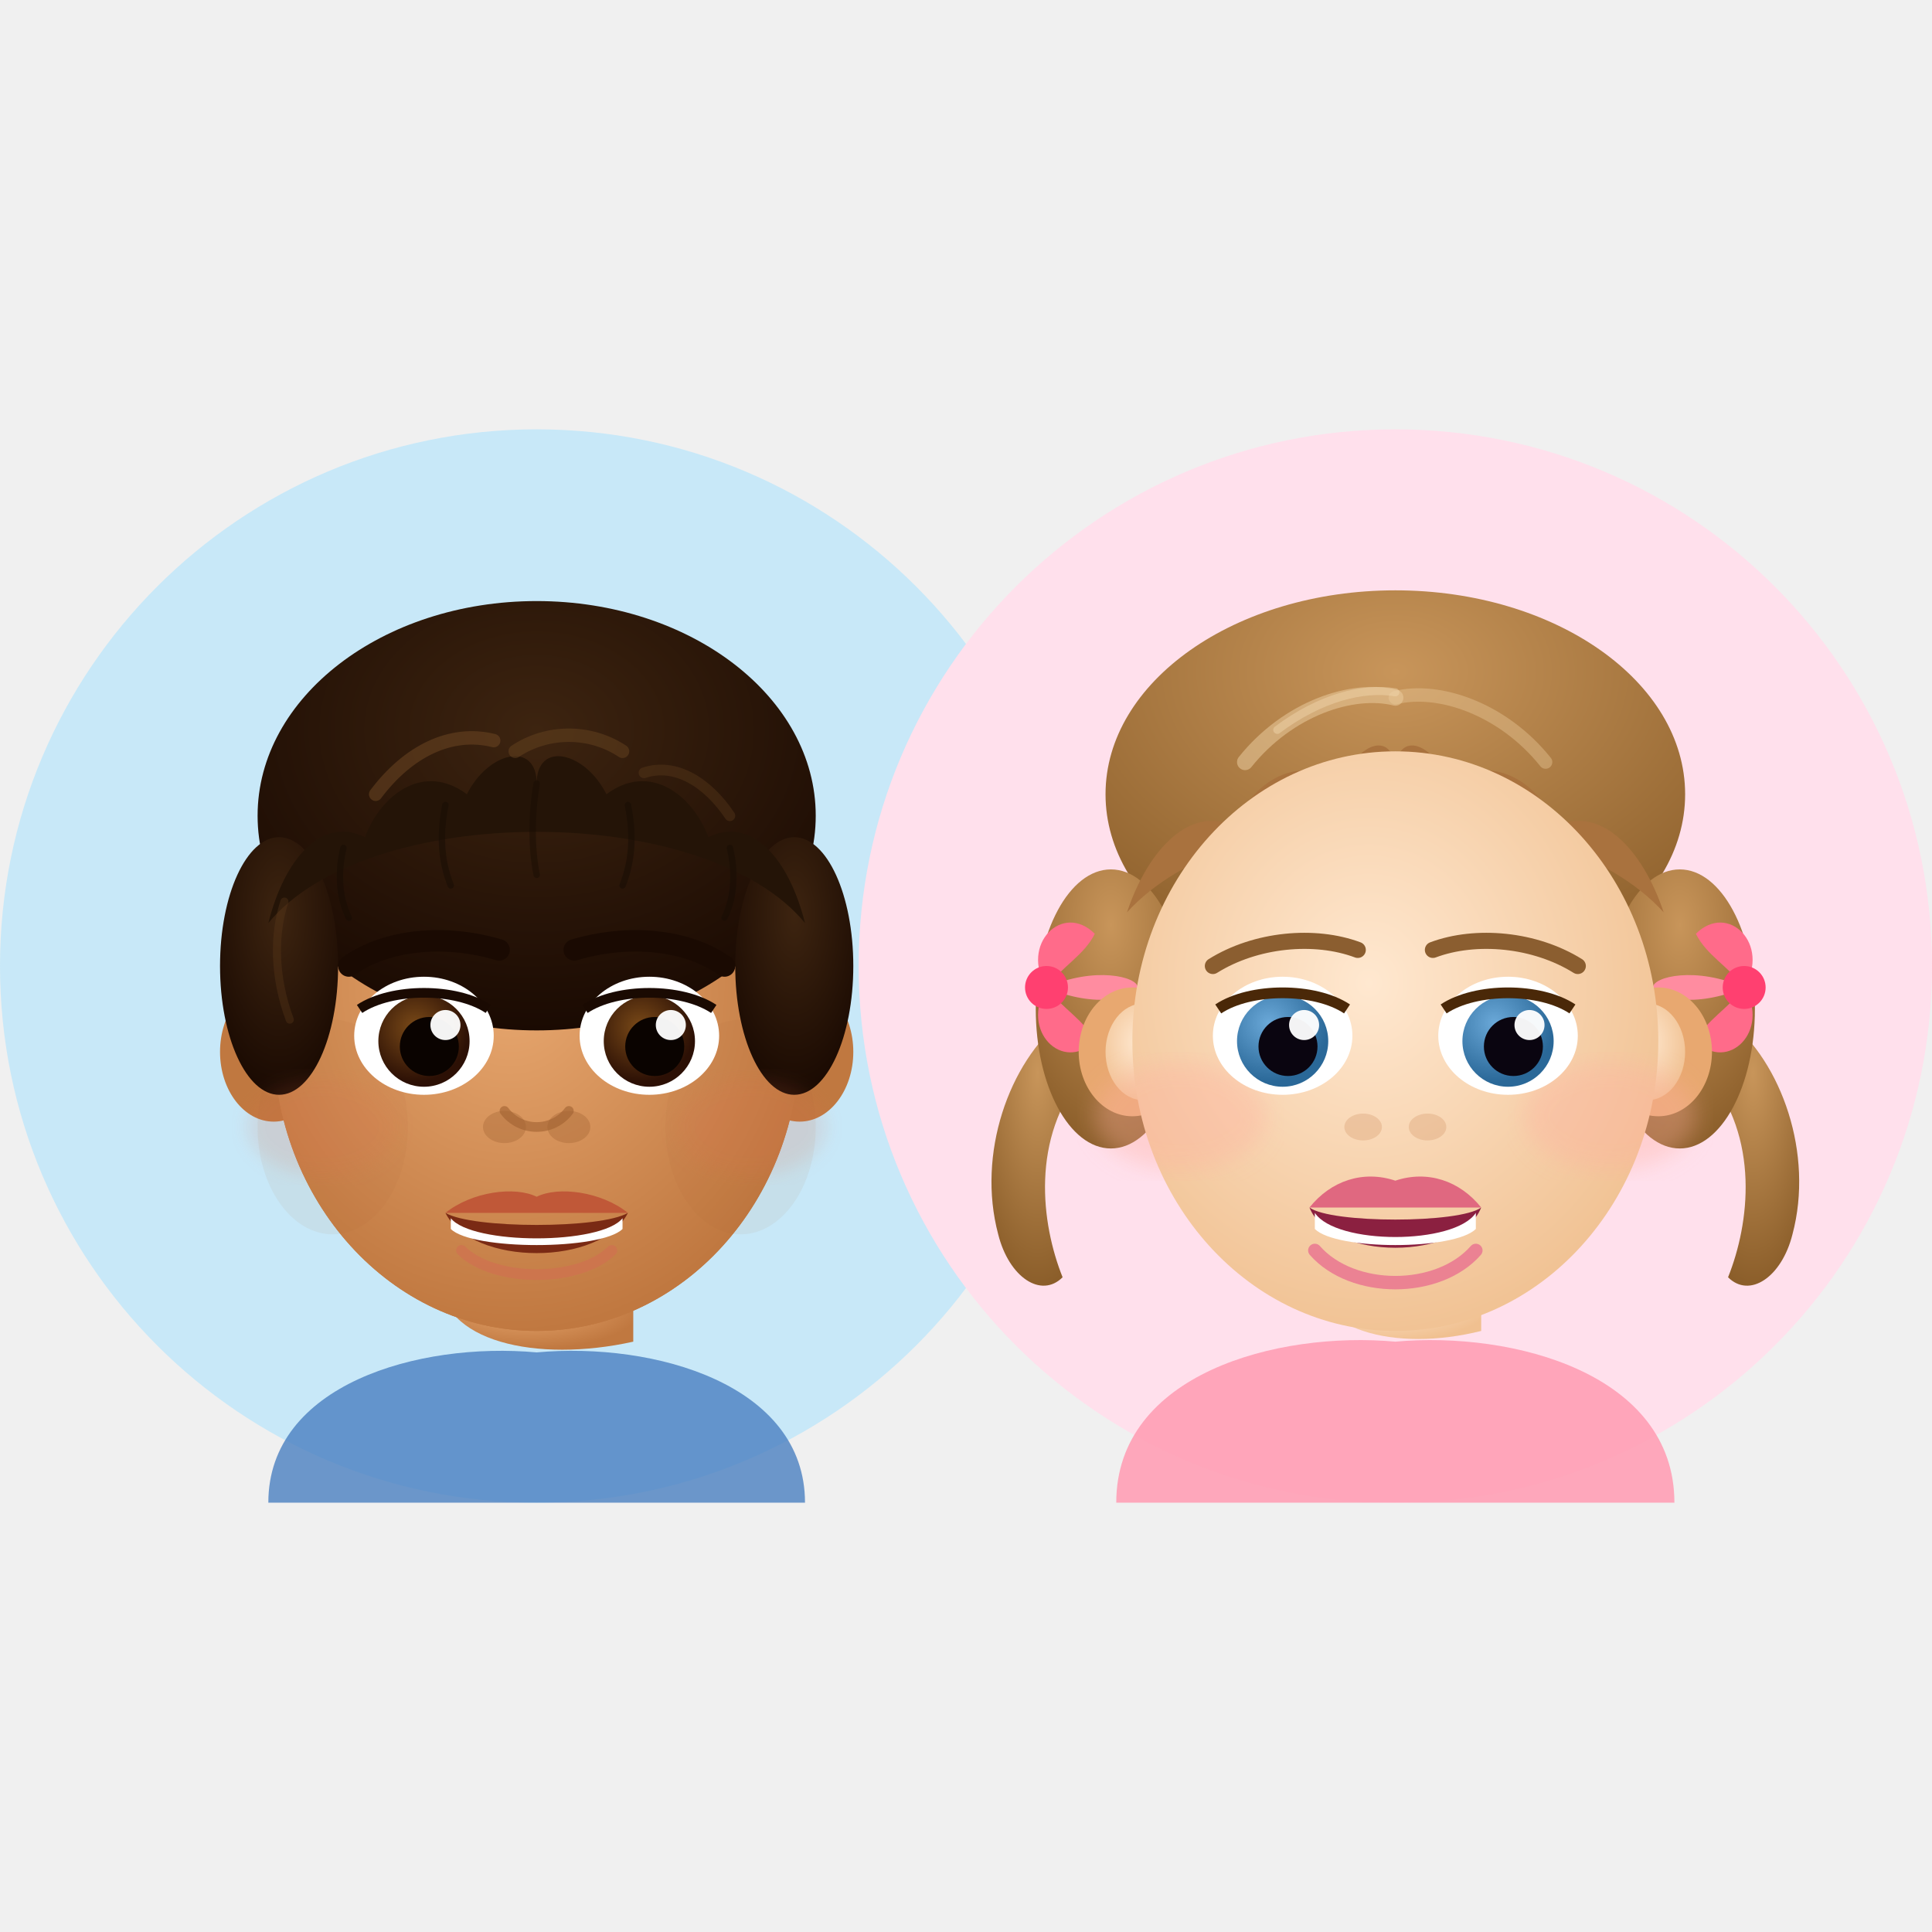
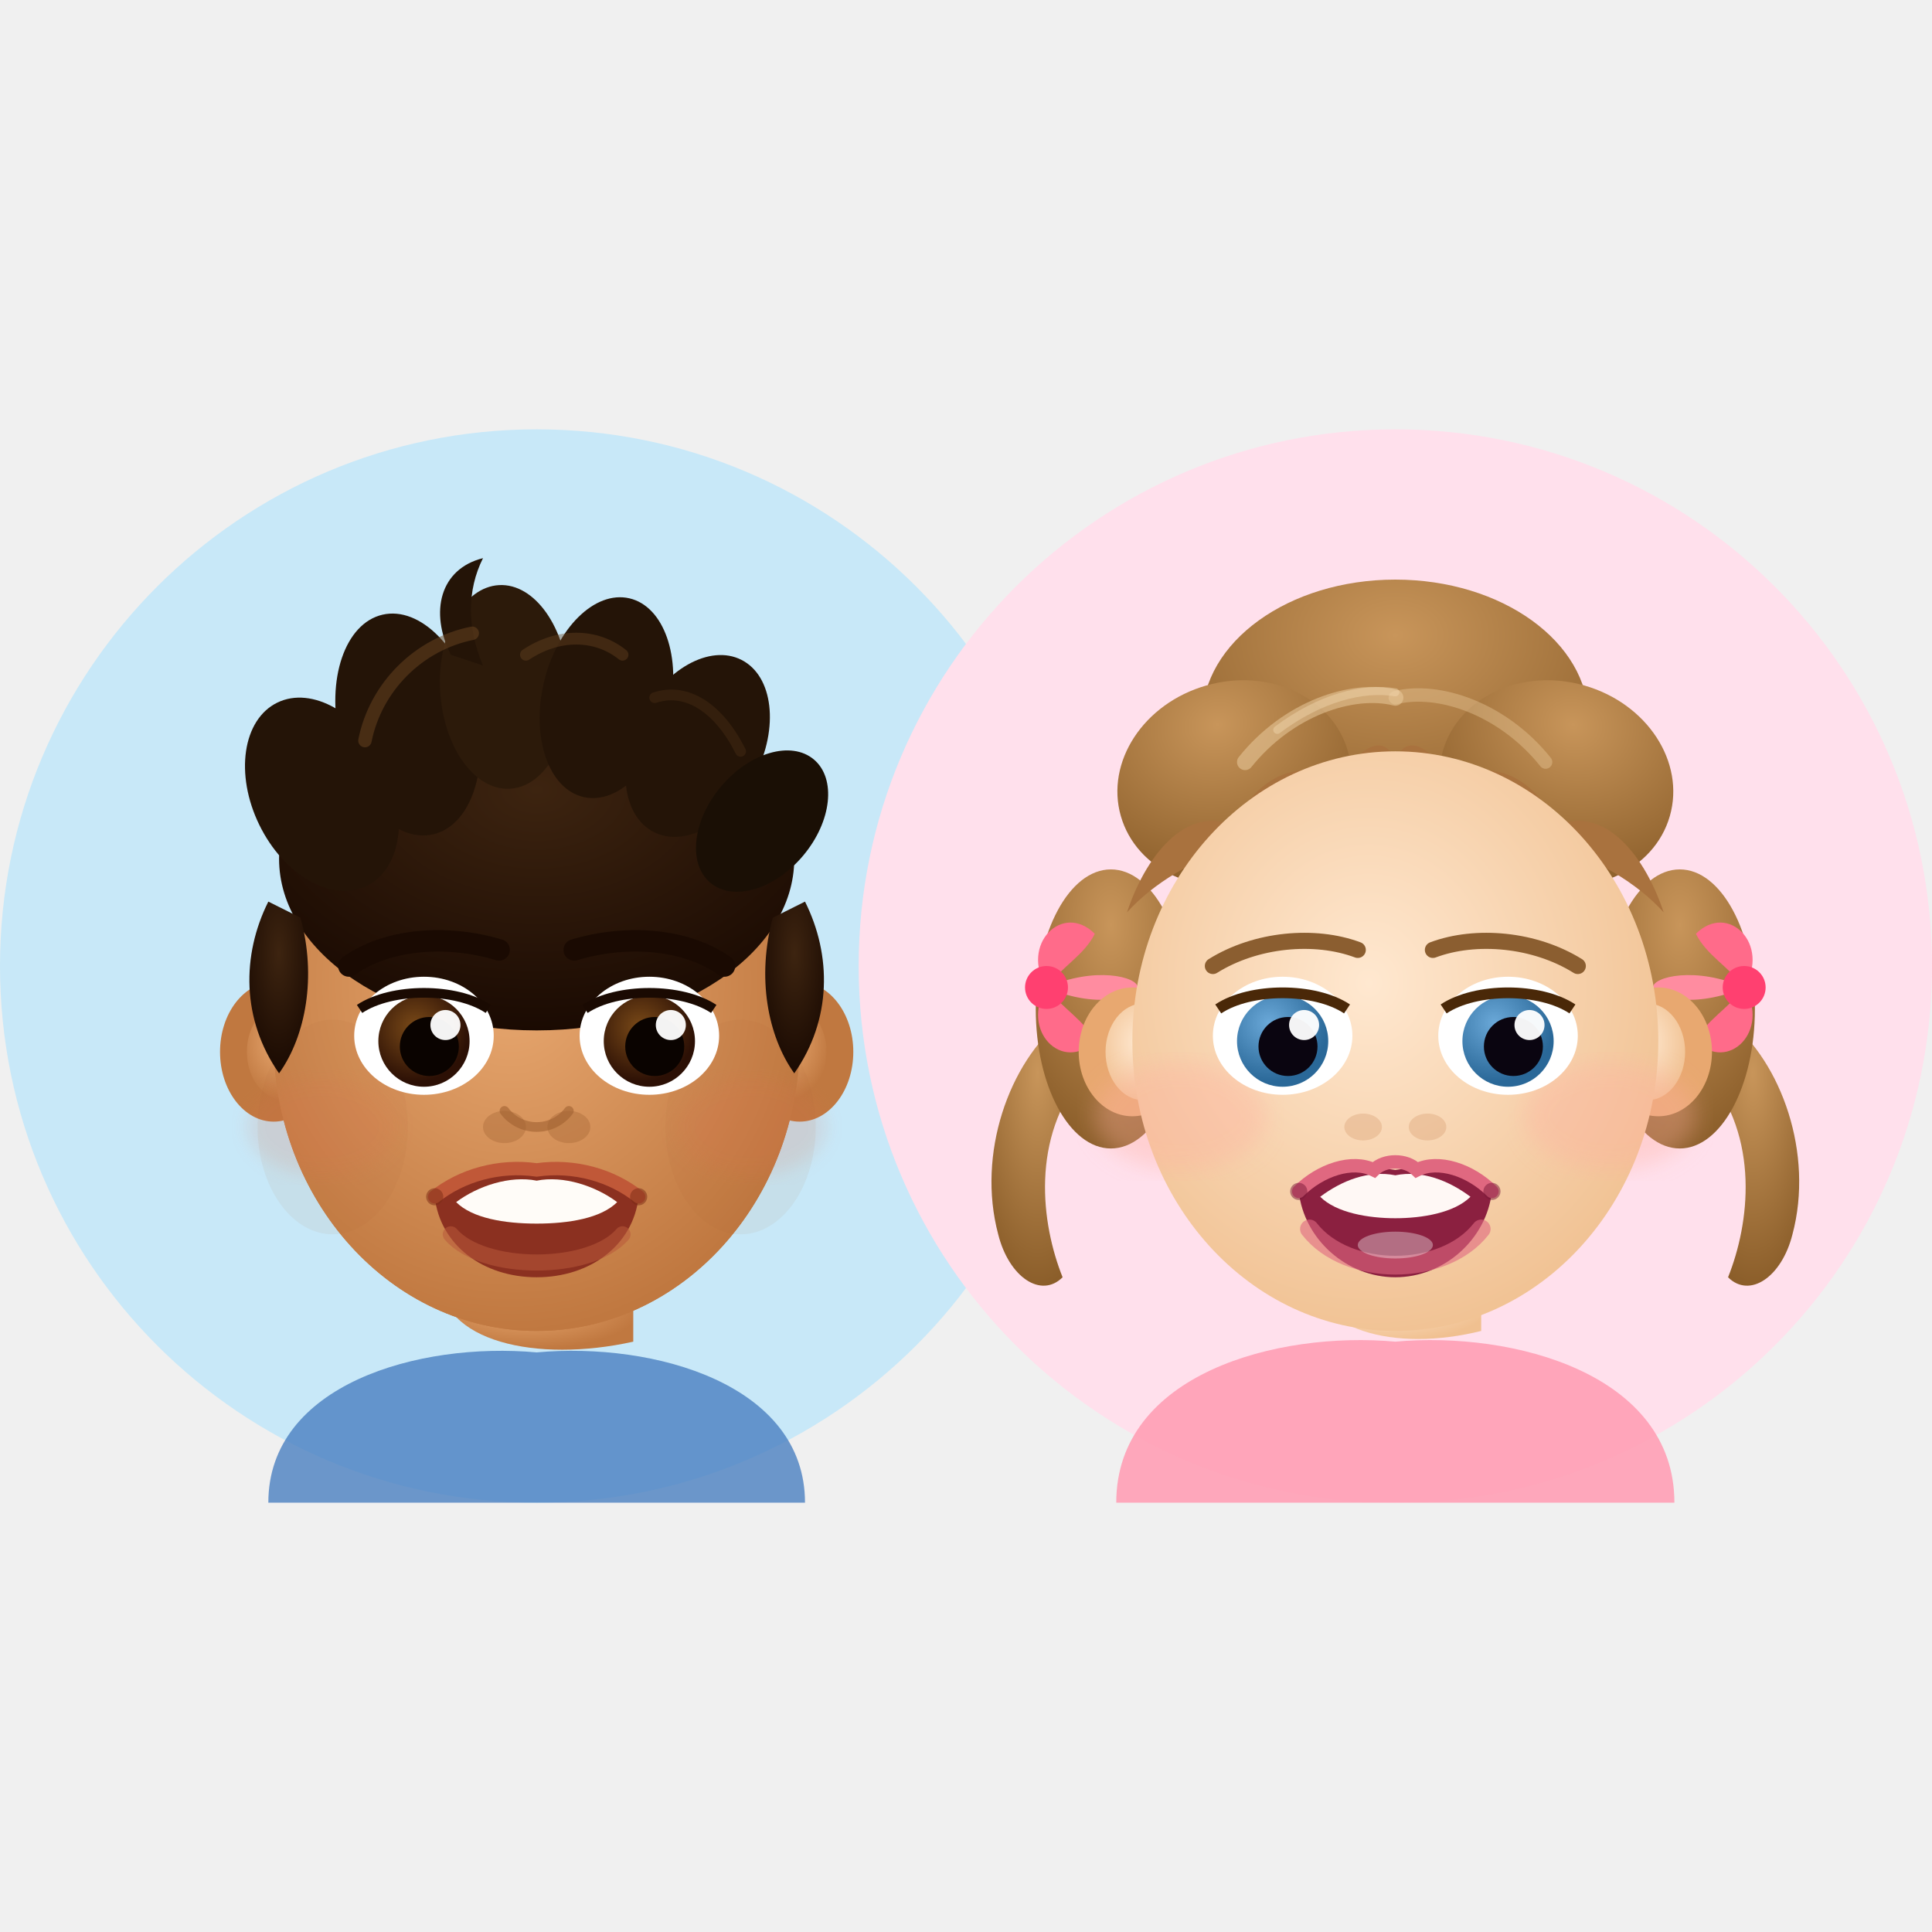
<svg xmlns="http://www.w3.org/2000/svg" width="360" height="360" viewBox="0 0 360 360" fill="none">
  <defs>
    <radialGradient id="noah-skin" cx="45%" cy="40%" r="60%">
      <stop offset="0%" stop-color="#E8A870" />
      <stop offset="100%" stop-color="#C07840" />
    </radialGradient>
    <radialGradient id="noah-hair" cx="50%" cy="30%" r="70%">
      <stop offset="0%" stop-color="#3D2410" />
      <stop offset="100%" stop-color="#1A0A02" />
    </radialGradient>
    <radialGradient id="noah-iris-l" cx="40%" cy="35%" r="60%">
      <stop offset="0%" stop-color="#7A4A18" />
      <stop offset="100%" stop-color="#2C1005" />
    </radialGradient>
    <radialGradient id="noah-iris-r" cx="40%" cy="35%" r="60%">
      <stop offset="0%" stop-color="#7A4A18" />
      <stop offset="100%" stop-color="#2C1005" />
    </radialGradient>
    <filter id="noah-blur">
      <feGaussianBlur stdDeviation="1.5" />
    </filter>
    <clipPath id="noah-face-clip">
      <ellipse cx="100" cy="114" rx="49" ry="54" />
    </clipPath>
    <radialGradient id="emma-skin" cx="45%" cy="40%" r="65%">
      <stop offset="0%" stop-color="#FFE8D0" />
      <stop offset="100%" stop-color="#F0C090" />
    </radialGradient>
    <radialGradient id="emma-hair" cx="50%" cy="20%" r="80%">
      <stop offset="0%" stop-color="#C8955A" />
      <stop offset="100%" stop-color="#8B5E2A" />
    </radialGradient>
    <radialGradient id="emma-iris-l" cx="35%" cy="30%" r="65%">
      <stop offset="0%" stop-color="#6AA8D8" />
      <stop offset="100%" stop-color="#2A6898" />
    </radialGradient>
    <radialGradient id="emma-iris-r" cx="35%" cy="30%" r="65%">
      <stop offset="0%" stop-color="#6AA8D8" />
      <stop offset="100%" stop-color="#2A6898" />
    </radialGradient>
    <filter id="emma-blur">
      <feGaussianBlur stdDeviation="2" />
    </filter>
  </defs>
  <g transform="translate(0,80)">
    <circle cx="100" cy="100" r="100" fill="#C8E8F8" />
    <path d="M82 158 C82 170 100 174 118 170 L118 158 Z" fill="url(#noah-skin)" />
    <path d="M50 200 C50 178 78 170 100 172 C122 170 150 178 150 200 Z" fill="#4A7FC0" opacity="0.8" />
    <ellipse cx="51" cy="116" rx="10" ry="13" fill="#C07840" />
    <ellipse cx="53" cy="116" rx="7" ry="9" fill="url(#noah-skin)" />
    <ellipse cx="149" cy="116" rx="10" ry="13" fill="#C07840" />
    <ellipse cx="147" cy="116" rx="7" ry="9" fill="url(#noah-skin)" />
    <ellipse cx="100" cy="114" rx="49" ry="54" fill="url(#noah-skin)" />
    <ellipse cx="100" cy="114" rx="49" ry="54" fill="url(#noah-skin)" clip-path="url(#noah-face-clip)" />
    <ellipse cx="62" cy="130" rx="14" ry="20" fill="#A06030" opacity="0.07" />
    <ellipse cx="138" cy="130" rx="14" ry="20" fill="#A06030" opacity="0.07" />
-     <ellipse cx="100" cy="72" rx="52" ry="40" fill="url(#noah-hair)" />
-     <ellipse cx="52" cy="100" rx="11" ry="24" fill="url(#noah-hair)" />
-     <ellipse cx="148" cy="100" rx="11" ry="24" fill="url(#noah-hair)" />
-     <path d="M50 92 C53 80 60 72 68 76 C71 68 79 62 87 68 C91 60 100 58 100 66 C100 58 109 60 113 68 C121 62 129 68 132 76 C140 72 147 80 150 92 C141 81 121 75 100 75 C79 75 59 81 50 92 Z" fill="#241407" />
-     <path d="M64 78 C63 82 63 87 65 91" stroke="#160B03" stroke-width="1.2" stroke-linecap="round" opacity="0.5" />
-     <path d="M83 70 C82 75 82 80 84 85" stroke="#160B03" stroke-width="1.2" stroke-linecap="round" opacity="0.5" />
-     <path d="M100 66 C99 72 99 78 100 83" stroke="#160B03" stroke-width="1.2" stroke-linecap="round" opacity="0.45" />
-     <path d="M117 70 C118 75 118 80 116 85" stroke="#160B03" stroke-width="1.2" stroke-linecap="round" opacity="0.5" />
-     <path d="M136 78 C137 82 137 87 135 91" stroke="#160B03" stroke-width="1.2" stroke-linecap="round" opacity="0.5" />
-     <path d="M70 68 C76 60 84 56 92 58" stroke="#6B4622" stroke-width="2.5" stroke-linecap="round" opacity="0.55" />
-     <path d="M96 60 C102 56 110 56 116 60" stroke="#6B4622" stroke-width="2.5" stroke-linecap="round" opacity="0.45" />
-     <path d="M120 64 C126 62 132 66 136 72" stroke="#6B4622" stroke-width="2" stroke-linecap="round" opacity="0.3" />
-     <path d="M53 88 C51 94 51 102 54 110" stroke="#5C3A1A" stroke-width="1.5" stroke-linecap="round" opacity="0.35" />
+     <ellipse cx="100" cy="80" rx="48" ry="32" fill="url(#noah-hair)" />
+     <path d="M50 88 C45 98 45 110 52 120 C57 113 59 102 56 91 Z" fill="url(#noah-hair)" />
+     <path d="M150 88 C155 98 155 110 148 120 C143 113 141 102 144 91 Z" fill="url(#noah-hair)" />
+     <ellipse cx="60" cy="68" rx="13" ry="19" fill="#241407" transform="rotate(-26 60 68)" />
+     <ellipse cx="76" cy="55" rx="13" ry="21" fill="#241407" transform="rotate(-13 76 55)" />
+     <ellipse cx="94" cy="48" rx="12" ry="19" fill="#2C1A0A" transform="rotate(-3 94 48)" />
+     <ellipse cx="113" cy="50" rx="12" ry="19" fill="#241407" transform="rotate(13 113 50)" />
+     <ellipse cx="130" cy="59" rx="12" ry="18" fill="#241407" transform="rotate(27 130 59)" />
+     <ellipse cx="142" cy="73" rx="10" ry="15" fill="#1A0F05" transform="rotate(40 142 73)" />
+     <path d="M84 42 C80 34 82 26 90 24 C87 30 87 37 90 44 Z" fill="#241407" />
+     <path d="M68 58 C70 48 78 40 88 38" stroke="#6B4622" stroke-width="2.5" stroke-linecap="round" opacity="0.5" />
+     <path d="M98 42 C104 38 111 38 116 42" stroke="#6B4622" stroke-width="2.2" stroke-linecap="round" opacity="0.4" />
+     <path d="M122 50 C128 48 134 52 138 60" stroke="#5C3A1A" stroke-width="2" stroke-linecap="round" opacity="0.3" />
    <path d="M65 100 C72 95 83 94 93 97" stroke="#1A0A02" stroke-width="4" stroke-linecap="round" />
    <path d="M107 97 C117 94 128 95 135 100" stroke="#1A0A02" stroke-width="4" stroke-linecap="round" />
    <ellipse cx="79" cy="113" rx="13" ry="11" fill="white" />
    <ellipse cx="121" cy="113" rx="13" ry="11" fill="white" />
    <circle cx="79" cy="114" r="8.5" fill="url(#noah-iris-l)" />
    <circle cx="121" cy="114" r="8.5" fill="url(#noah-iris-r)" />
    <circle cx="80" cy="115" r="5.5" fill="#0A0300" />
    <circle cx="122" cy="115" r="5.5" fill="#0A0300" />
    <circle cx="83" cy="111" r="2.8" fill="white" opacity="0.95" />
    <circle cx="125" cy="111" r="2.8" fill="white" opacity="0.95" />
    <path d="M67 108 C73 104 85 104 91 108" stroke="#1A0A02" stroke-width="1.8" fill="none" />
    <path d="M109 108 C115 104 127 104 133 108" stroke="#1A0A02" stroke-width="1.8" fill="none" />
    <ellipse cx="94" cy="130" rx="4" ry="3" fill="#A06030" opacity="0.35" />
    <ellipse cx="106" cy="130" rx="4" ry="3" fill="#A06030" opacity="0.35" />
    <path d="M94 127 C97 131 103 131 106 127" stroke="#A06030" stroke-width="1.8" fill="none" stroke-linecap="round" opacity="0.6" />
    <ellipse cx="60" cy="130" rx="14" ry="9" fill="#E07050" opacity="0.14" filter="url(#noah-blur)" />
    <ellipse cx="140" cy="130" rx="14" ry="9" fill="#E07050" opacity="0.14" filter="url(#noah-blur)" />
-     <path d="M83 146 C88 142 96 141 100 143 C104 141 112 142 117 146" fill="#C05838" />
-     <path d="M83 146 C88 156 112 156 117 146 C112 149 88 149 83 146 Z" fill="#7A2A14" />
-     <path d="M84 147 C88 152 112 152 116 147 L116 149 C112 153 88 153 84 149 Z" fill="white" />
-     <path d="M86 153 C92 159 108 159 114 153" stroke="#D07050" stroke-width="2" fill="none" stroke-linecap="round" opacity="0.7" />
+     <path d="M81 143 C86 140 93 138 100 139 C107 138 114 140 119 143 C118 152 110 158 100 158 C90 158 82 152 81 143 Z" fill="#8B3020" />
+     <path d="M85 144 C89 141 95 139 100 140 C105 139 111 141 115 144 C112 147 106 148 100 148 C94 148 88 147 85 144 Z" fill="#FFFCF8" />
+     <path d="M81 143 C86 139 93 137 100 138 C107 137 114 139 119 143" stroke="#C05838" stroke-width="2.5" stroke-linecap="round" />
+     <path d="M84 150 C90 157 110 157 116 150" stroke="#B8583A" stroke-width="3" stroke-linecap="round" opacity="0.55" />
+     <circle cx="81" cy="143" r="1.6" fill="#7A2A14" opacity="0.5" />
+     <circle cx="119" cy="143" r="1.6" fill="#7A2A14" opacity="0.5" />
  </g>
  <g transform="translate(160,80)">
    <circle cx="100" cy="100" r="100" fill="#FFE0EC" />
    <path d="M84 156 C84 168 100 172 116 168 L116 156 Z" fill="url(#emma-skin)" />
    <path d="M48 200 C48 176 78 168 100 170 C122 168 152 176 152 200 Z" fill="#FF9EB5" opacity="0.9" />
    <path d="M38 110 C28 118 22 135 26 150 C28 158 34 162 38 158 C34 148 32 132 42 120 Z" fill="url(#emma-hair)" />
    <path d="M162 110 C172 118 178 135 174 150 C172 158 166 162 162 158 C166 148 168 132 158 120 Z" fill="url(#emma-hair)" />
-     <ellipse cx="100" cy="68" rx="54" ry="38" fill="url(#emma-hair)" />
+     <ellipse cx="100" cy="54" rx="36" ry="26" fill="url(#emma-hair)" />
+     <ellipse cx="70" cy="66" rx="22" ry="19" fill="url(#emma-hair)" transform="rotate(-16 70 66)" />
+     <ellipse cx="130" cy="66" rx="22" ry="19" fill="url(#emma-hair)" transform="rotate(16 130 66)" />
    <ellipse cx="47" cy="108" rx="14" ry="26" fill="url(#emma-hair)" />
    <ellipse cx="153" cy="108" rx="14" ry="26" fill="url(#emma-hair)" />
    <path d="M50 90 C54 78 62 70 70 74 C73 66 82 60 90 66 C93 58 100 56 100 64 C100 56 107 58 110 66 C118 60 127 66 130 74 C138 70 146 78 150 90 C140 79 121 73 100 73 C79 73 60 79 50 90 Z" fill="#A9723E" />
    <path d="M66 76 C65 80 65 85 67 89" stroke="#8B5E2A" stroke-width="1" stroke-linecap="round" opacity="0.4" />
    <path d="M85 66 C84 71 84 76 86 81" stroke="#8B5E2A" stroke-width="1" stroke-linecap="round" opacity="0.4" />
    <path d="M115 66 C116 71 116 76 114 81" stroke="#8B5E2A" stroke-width="1" stroke-linecap="round" opacity="0.4" />
    <path d="M134 76 C135 80 135 85 133 89" stroke="#8B5E2A" stroke-width="1" stroke-linecap="round" opacity="0.4" />
    <path d="M72 62 C80 52 92 48 100 50" stroke="#EACB9C" stroke-width="3" stroke-linecap="round" opacity="0.55" />
    <path d="M100 50 C108 48 120 52 128 62" stroke="#EACB9C" stroke-width="2.5" stroke-linecap="round" opacity="0.4" />
    <path d="M78 56 C86 50 94 48 100 49" stroke="#F5DDB5" stroke-width="1.5" stroke-linecap="round" opacity="0.4" />
    <path d="M35 104 C30 96 38 88 44 94 C42 98 38 100 35 104 Z" fill="#FF6B8A" />
    <path d="M35 104 C30 112 38 120 44 114 C42 110 38 108 35 104 Z" fill="#FF6B8A" />
    <path d="M35 104 C44 100 52 102 52 104 C52 106 44 108 35 104 Z" fill="#FF8CA0" />
    <circle cx="35" cy="104" r="4" fill="#FF4070" />
    <path d="M165 104 C170 96 162 88 156 94 C158 98 162 100 165 104 Z" fill="#FF6B8A" />
    <path d="M165 104 C170 112 162 120 156 114 C158 110 162 108 165 104 Z" fill="#FF6B8A" />
    <path d="M165 104 C156 100 148 102 148 104 C148 106 156 108 165 104 Z" fill="#FF8CA0" />
    <circle cx="165" cy="104" r="4" fill="#FF4070" />
    <ellipse cx="51" cy="116" rx="10" ry="12" fill="#E8A870" />
    <ellipse cx="53" cy="116" rx="7" ry="9" fill="url(#emma-skin)" />
    <ellipse cx="149" cy="116" rx="10" ry="12" fill="#E8A870" />
    <ellipse cx="147" cy="116" rx="7" ry="9" fill="url(#emma-skin)" />
    <ellipse cx="100" cy="114" rx="49" ry="54" fill="url(#emma-skin)" />
    <ellipse cx="60" cy="128" rx="16" ry="10" fill="#FFB0A0" opacity="0.35" filter="url(#emma-blur)" />
    <ellipse cx="140" cy="128" rx="16" ry="10" fill="#FFB0A0" opacity="0.35" filter="url(#emma-blur)" />
    <path d="M66 100 C74 95 85 94 93 97" stroke="#8B5E30" stroke-width="3" stroke-linecap="round" />
    <path d="M107 97 C115 94 126 95 134 100" stroke="#8B5E30" stroke-width="3" stroke-linecap="round" />
    <ellipse cx="79" cy="113" rx="13" ry="11" fill="white" />
    <ellipse cx="121" cy="113" rx="13" ry="11" fill="white" />
    <circle cx="79" cy="114" r="8.5" fill="url(#emma-iris-l)" />
    <circle cx="121" cy="114" r="8.5" fill="url(#emma-iris-r)" />
    <circle cx="80" cy="115" r="5.5" fill="#0A0510" />
    <circle cx="122" cy="115" r="5.5" fill="#0A0510" />
    <circle cx="83" cy="111" r="2.8" fill="white" opacity="0.95" />
    <circle cx="125" cy="111" r="2.8" fill="white" opacity="0.95" />
    <path d="M67 108 C73 104 85 104 91 108" stroke="#4A2808" stroke-width="2" fill="none" />
    <path d="M109 108 C115 104 127 104 133 108" stroke="#4A2808" stroke-width="2" fill="none" />
    <ellipse cx="94" cy="130" rx="3.5" ry="2.5" fill="#D09060" opacity="0.3" />
    <ellipse cx="106" cy="130" rx="3.5" ry="2.5" fill="#D09060" opacity="0.3" />
-     <path d="M84 145 C88 140 94 138 100 140 C106 138 112 140 116 145" fill="#E06880" />
-     <path d="M84 145 C88 155 112 155 116 145 C112 148 88 148 84 145 Z" fill="#8B2040" />
-     <path d="M85 146 C89 152 111 152 115 146 L115 149 C111 153 89 153 85 149 Z" fill="white" />
-     <path d="M85 153 C92 161 108 161 115 153" stroke="#E87090" stroke-width="2.5" fill="none" stroke-linecap="round" opacity="0.8" />
+     <path d="M82 142 C87 139 94 137 100 138 C106 137 113 139 118 142 C117 151 109 158 100 158 C91 158 83 151 82 142 Z" fill="#8B2040" />
+     <path d="M86 143 C90 140 95 138 100 139 C105 138 110 140 114 143 C111 146 105 147 100 147 C95 147 89 146 86 143 Z" fill="#FFF8F5" />
+     <path d="M82 142 C86 138 92 136 96 138 C98 136 102 136 104 138 C108 136 114 138 118 142" stroke="#E06880" stroke-width="2.5" stroke-linecap="round" />
+     <path d="M84 149 C91 158 109 158 116 149" stroke="#E06880" stroke-width="3.5" stroke-linecap="round" opacity="0.6" />
+     <ellipse cx="100" cy="152" rx="7" ry="2.5" fill="white" opacity="0.35" />
+     <circle cx="82" cy="142" r="1.6" fill="#7A1838" opacity="0.5" />
+     <circle cx="118" cy="142" r="1.6" fill="#7A1838" opacity="0.5" />
  </g>
</svg>
